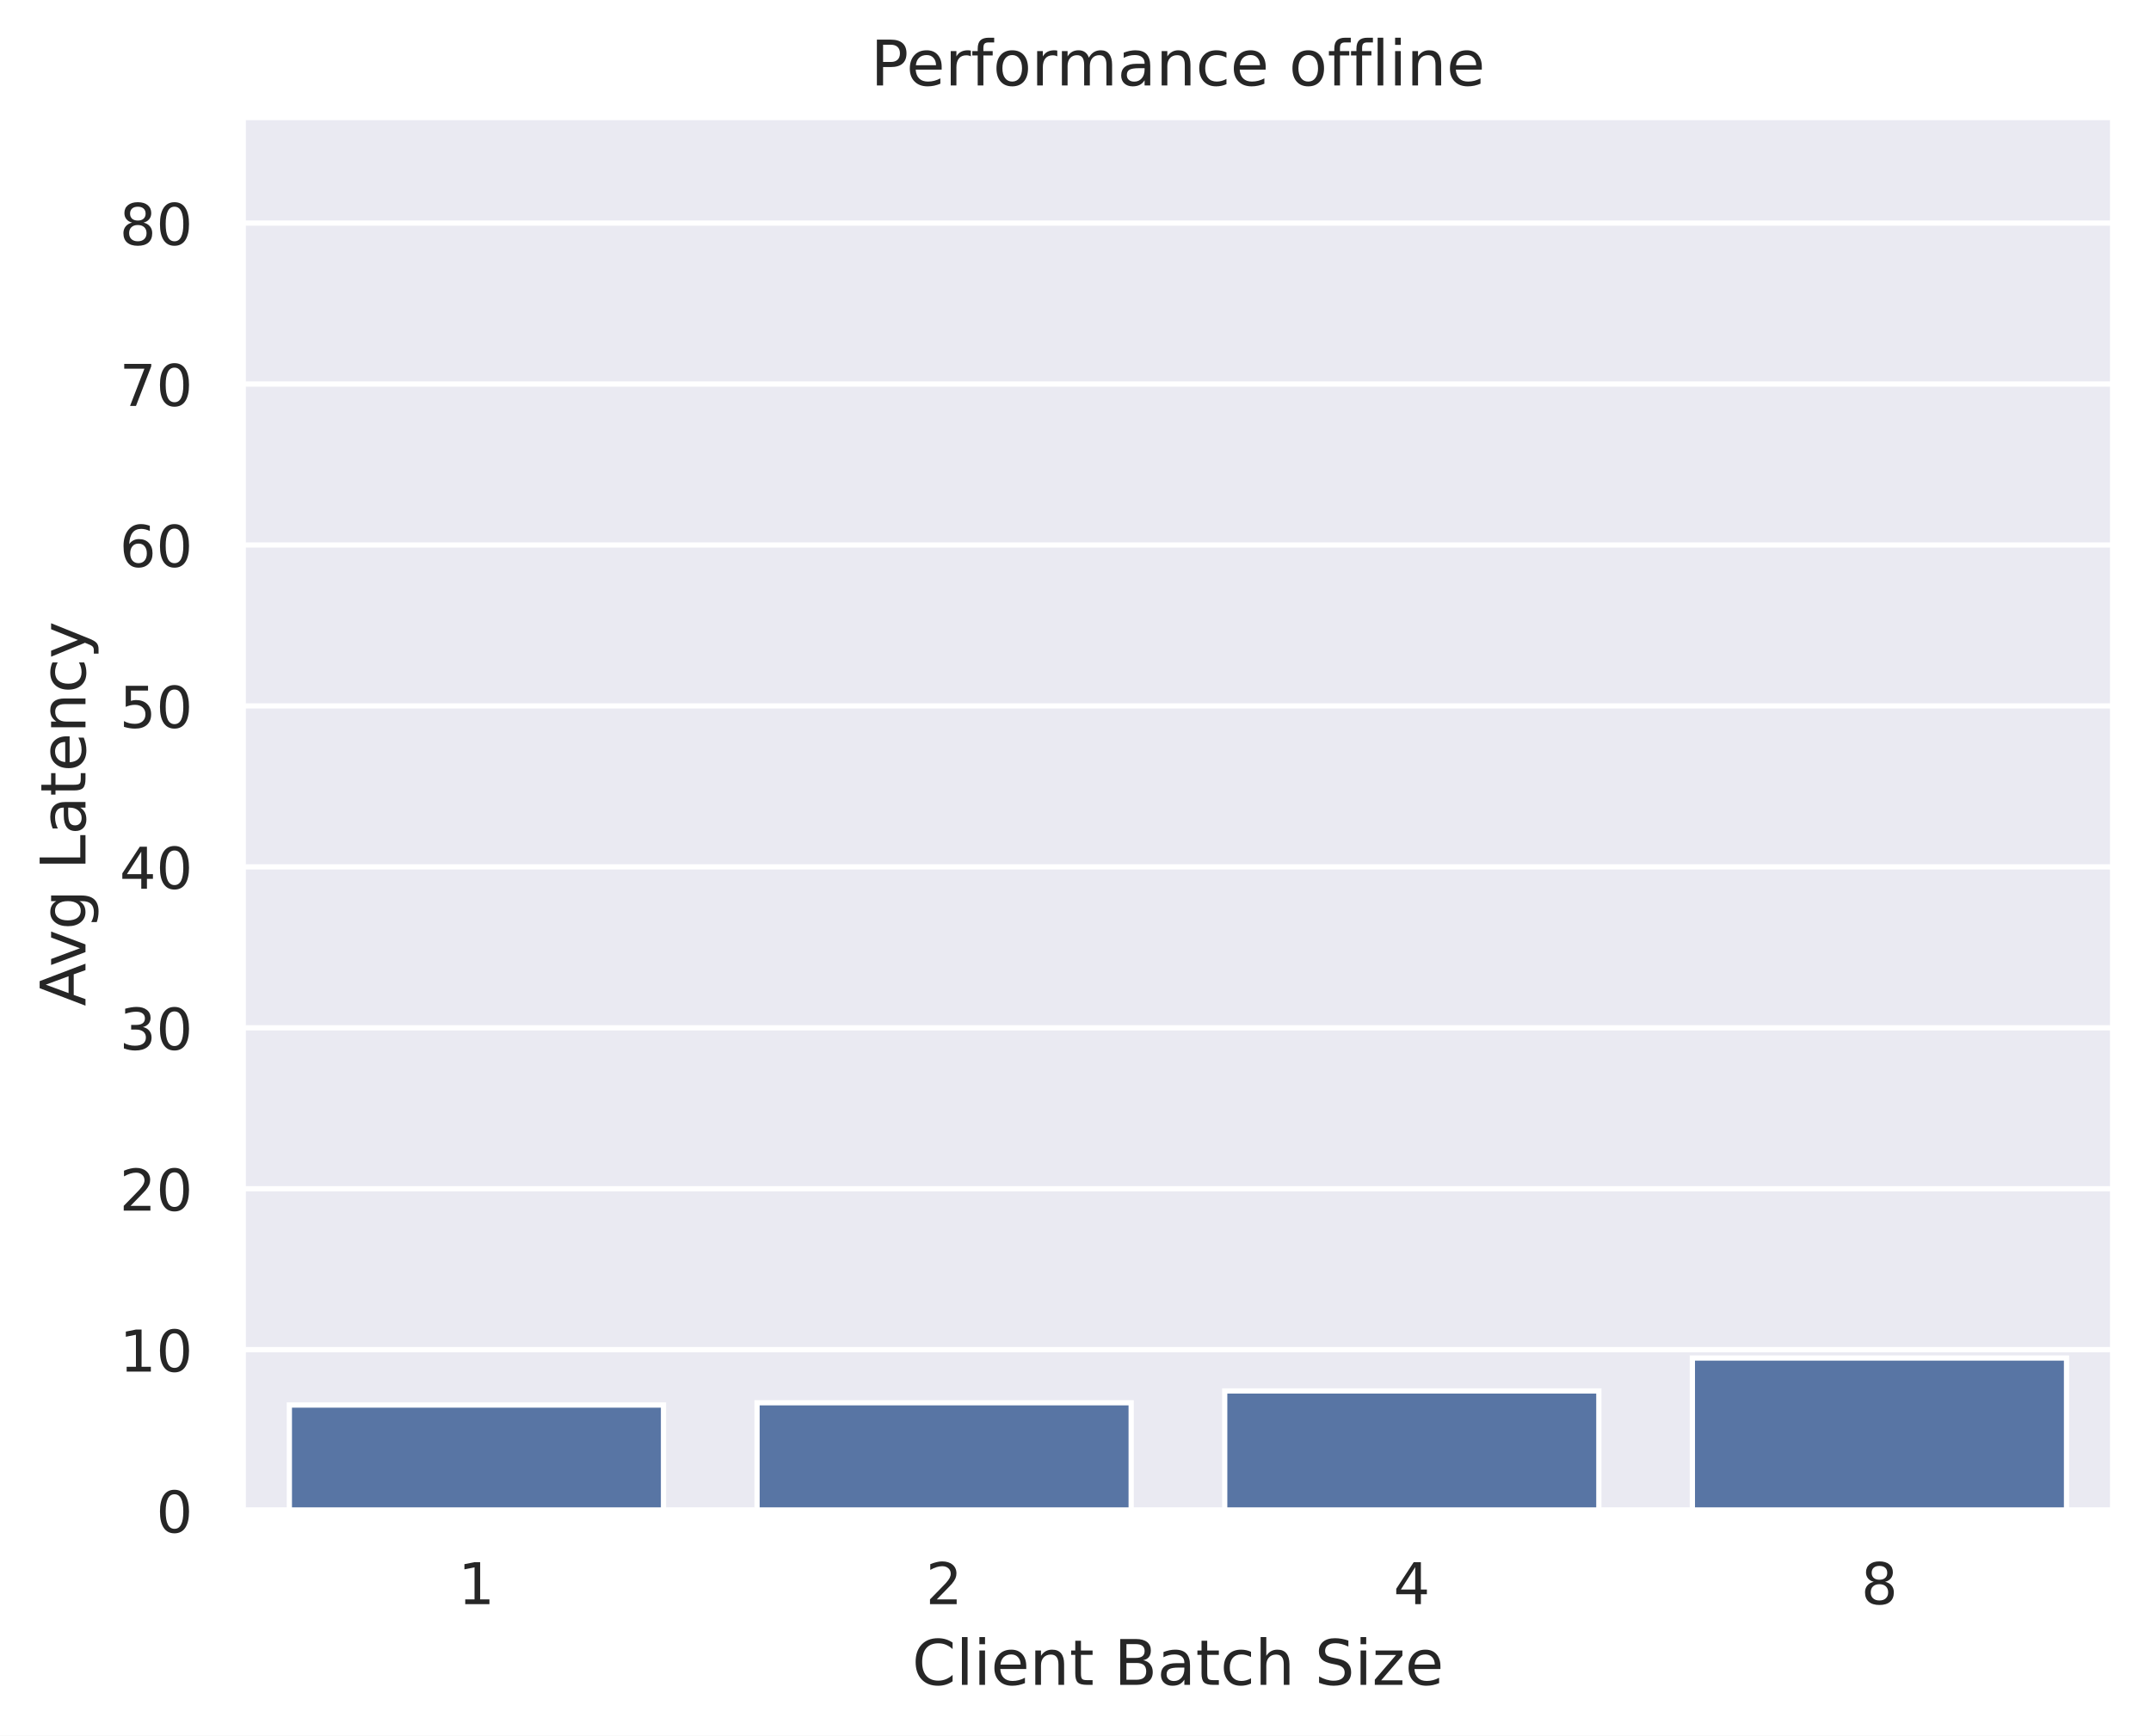
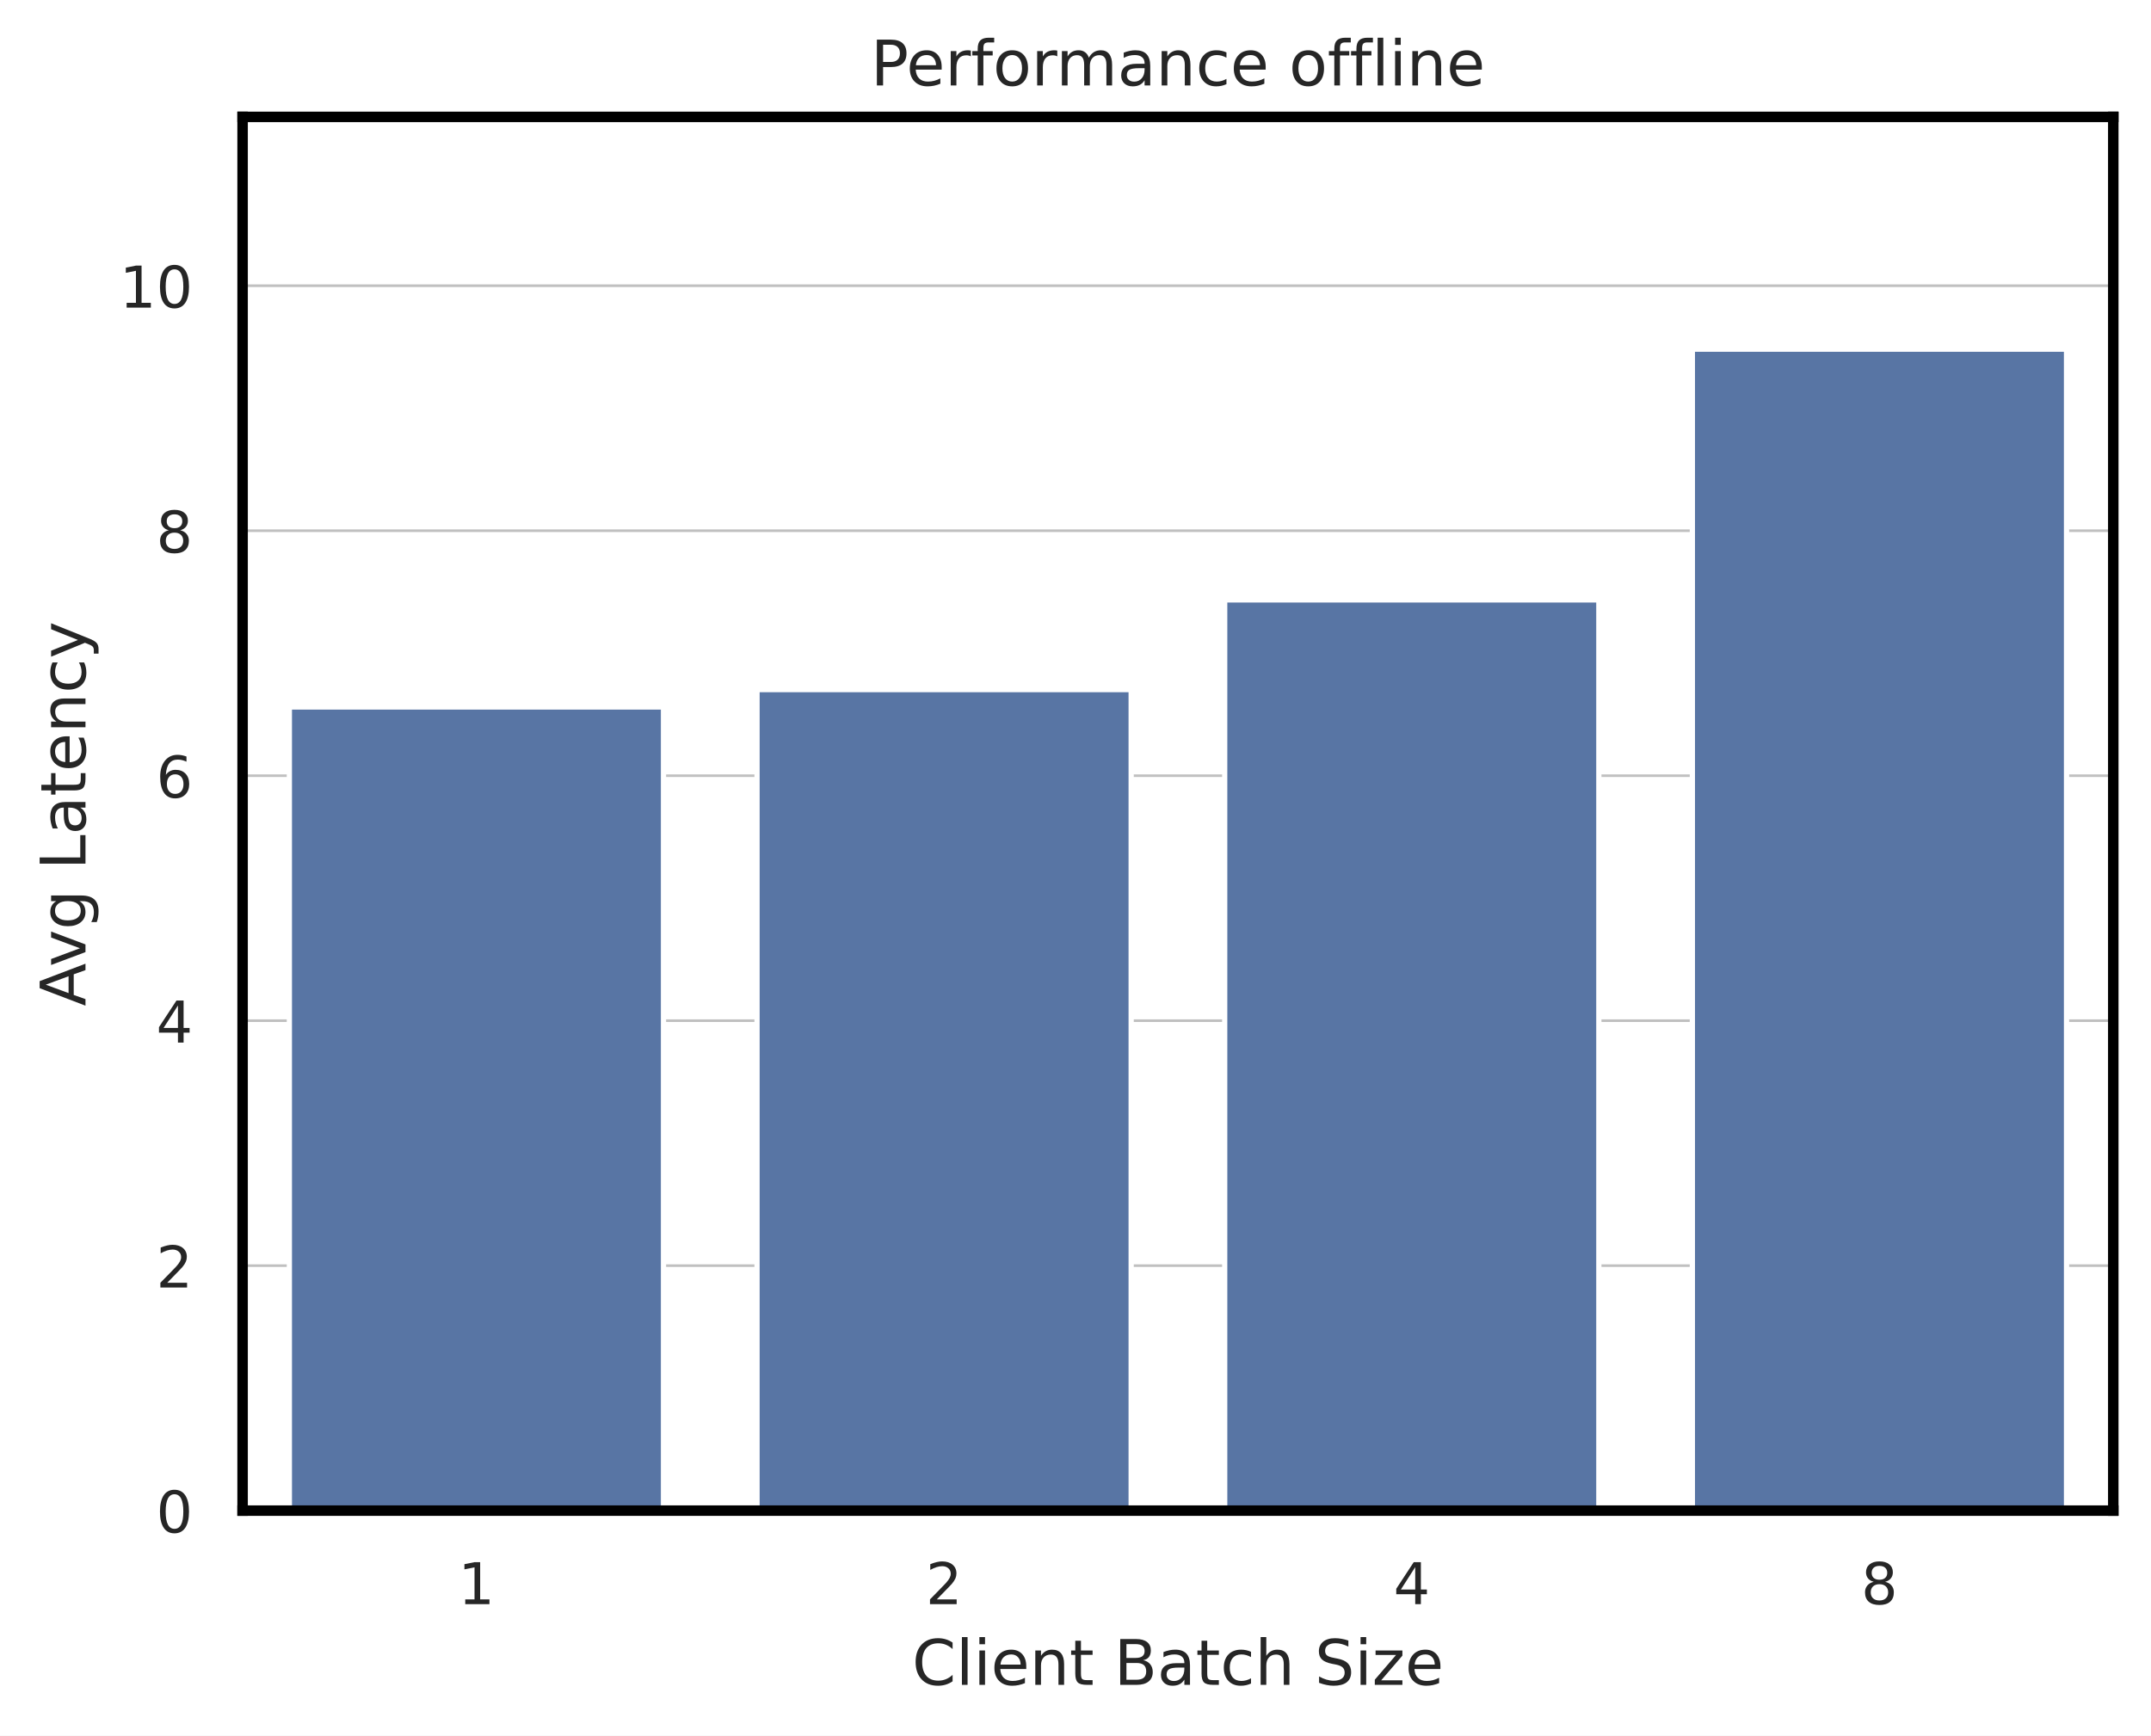
<svg xmlns="http://www.w3.org/2000/svg" xmlns:xlink="http://www.w3.org/1999/xlink" height="331.39pt" version="1.1" viewBox="0 0 410.631 331.39" width="410.631pt">
  <defs>
    <style type="text/css">*{stroke-linecap:butt;stroke-linejoin:round;}</style>
  </defs>
  <g id="figure_1">
    <g id="patch_1">
      <path d="M 0 331.39  L 410.631 331.39  L 410.631 0  L 0 0  z " style="fill:#ffffff;" />
    </g>
    <g id="axes_1">
      <g id="patch_2">
-         <path d="M 46.311 288.43  L 403.431 288.43  L 403.431 22.318  L 46.311 22.318  z " style="fill:#eaeaf2;" />
+         <path d="M 46.311 288.43  L 403.431 288.43  L 403.431 22.318  L 46.311 22.318  z " style="fill:#ffffff;" />
      </g>
      <g id="matplotlib.axis_1">
        <g id="xtick_1">
          <g id="text_1">
            <g style="fill:#262626;" transform="translate(87.45188 306.2884)scale(0.11 -0.11)">
              <defs>
                <path d="M 12.406 8.297  L 28.516 8.297  L 28.516 63.922  L 10.984 60.406  L 10.984 69.391  L 28.422 72.906  L 38.281 72.906  L 38.281 8.297  L 54.391 8.297  L 54.391 0  L 12.406 0  z " id="DejaVuSans-49" />
              </defs>
              <use xlink:href="#DejaVuSans-49" />
            </g>
          </g>
        </g>
        <g id="xtick_2">
          <g id="text_2">
            <g style="fill:#262626;" transform="translate(176.7319 306.2884)scale(0.11 -0.11)">
              <defs>
                <path d="M 19.188 8.297  L 53.609 8.297  L 53.609 0  L 7.328 0  L 7.328 8.297  Q 12.938 14.109 22.625 23.891  Q 32.328 33.688 34.812 36.531  Q 39.547 41.844 41.422 45.531  Q 43.312 49.219 43.312 52.781  Q 43.312 58.594 39.234 62.25  Q 35.156 65.922 28.609 65.922  Q 23.969 65.922 18.812 64.312  Q 13.672 62.703 7.812 59.422  L 7.812 69.391  Q 13.766 71.781 18.938 73  Q 24.125 74.219 28.422 74.219  Q 39.75 74.219 46.484 68.547  Q 53.219 62.891 53.219 53.422  Q 53.219 48.922 51.531 44.891  Q 49.859 40.875 45.406 35.406  Q 44.188 33.984 37.641 27.219  Q 31.109 20.453 19.188 8.297  z " id="DejaVuSans-50" />
              </defs>
              <use xlink:href="#DejaVuSans-50" />
            </g>
          </g>
        </g>
        <g id="xtick_3">
          <g id="text_3">
            <g style="fill:#262626;" transform="translate(266.0119 306.2884)scale(0.11 -0.11)">
              <defs>
                <path d="M 37.797 64.312  L 12.891 25.391  L 37.797 25.391  z M 35.203 72.906  L 47.609 72.906  L 47.609 25.391  L 58.016 25.391  L 58.016 17.188  L 47.609 17.188  L 47.609 0  L 37.797 0  L 37.797 17.188  L 4.891 17.188  L 4.891 26.703  z " id="DejaVuSans-52" />
              </defs>
              <use xlink:href="#DejaVuSans-52" />
            </g>
          </g>
        </g>
        <g id="xtick_4">
          <g id="text_4">
            <g style="fill:#262626;" transform="translate(355.2919 306.2884)scale(0.11 -0.11)">
              <defs>
                <path d="M 31.781 34.625  Q 24.75 34.625 20.719 30.859  Q 16.703 27.094 16.703 20.516  Q 16.703 13.922 20.719 10.156  Q 24.75 6.391 31.781 6.391  Q 38.812 6.391 42.859 10.172  Q 46.922 13.969 46.922 20.516  Q 46.922 27.094 42.891 30.859  Q 38.875 34.625 31.781 34.625  z M 21.922 38.812  Q 15.578 40.375 12.031 44.719  Q 8.5 49.078 8.5 55.328  Q 8.5 64.062 14.719 69.141  Q 20.953 74.219 31.781 74.219  Q 42.672 74.219 48.875 69.141  Q 55.078 64.062 55.078 55.328  Q 55.078 49.078 51.531 44.719  Q 48 40.375 41.703 38.812  Q 48.828 37.156 52.797 32.312  Q 56.781 27.484 56.781 20.516  Q 56.781 9.906 50.312 4.234  Q 43.844 -1.422 31.781 -1.422  Q 19.734 -1.422 13.25 4.234  Q 6.781 9.906 6.781 20.516  Q 6.781 27.484 10.781 32.312  Q 14.797 37.156 21.922 38.812  z M 18.312 54.391  Q 18.312 48.734 21.844 45.562  Q 25.391 42.391 31.781 42.391  Q 38.141 42.391 41.719 45.562  Q 45.312 48.734 45.312 54.391  Q 45.312 60.062 41.719 63.234  Q 38.141 66.406 31.781 66.406  Q 25.391 66.406 21.844 63.234  Q 18.312 60.062 18.312 54.391  z " id="DejaVuSans-56" />
              </defs>
              <use xlink:href="#DejaVuSans-56" />
            </g>
          </g>
        </g>
        <g id="text_5">
          <g style="fill:#262626;" transform="translate(174.1234 321.6942)scale(0.12 -0.12)">
            <defs>
              <path d="M 64.406 67.281  L 64.406 56.891  Q 59.422 61.531 53.781 63.812  Q 48.141 66.109 41.797 66.109  Q 29.297 66.109 22.656 58.469  Q 16.016 50.828 16.016 36.375  Q 16.016 21.969 22.656 14.328  Q 29.297 6.688 41.797 6.688  Q 48.141 6.688 53.781 8.984  Q 59.422 11.281 64.406 15.922  L 64.406 5.609  Q 59.234 2.094 53.438 0.328  Q 47.656 -1.422 41.219 -1.422  Q 24.656 -1.422 15.125 8.703  Q 5.609 18.844 5.609 36.375  Q 5.609 53.953 15.125 64.078  Q 24.656 74.219 41.219 74.219  Q 47.75 74.219 53.531 72.484  Q 59.328 70.75 64.406 67.281  z " id="DejaVuSans-67" />
              <path d="M 9.422 75.984  L 18.406 75.984  L 18.406 0  L 9.422 0  z " id="DejaVuSans-108" />
              <path d="M 9.422 54.688  L 18.406 54.688  L 18.406 0  L 9.422 0  z M 9.422 75.984  L 18.406 75.984  L 18.406 64.594  L 9.422 64.594  z " id="DejaVuSans-105" />
              <path d="M 56.203 29.594  L 56.203 25.203  L 14.891 25.203  Q 15.484 15.922 20.484 11.062  Q 25.484 6.203 34.422 6.203  Q 39.594 6.203 44.453 7.469  Q 49.312 8.734 54.109 11.281  L 54.109 2.781  Q 49.266 0.734 44.188 -0.344  Q 39.109 -1.422 33.891 -1.422  Q 20.797 -1.422 13.156 6.188  Q 5.516 13.812 5.516 26.812  Q 5.516 40.234 12.766 48.109  Q 20.016 56 32.328 56  Q 43.359 56 49.781 48.891  Q 56.203 41.797 56.203 29.594  z M 47.219 32.234  Q 47.125 39.594 43.094 43.984  Q 39.062 48.391 32.422 48.391  Q 24.906 48.391 20.391 44.141  Q 15.875 39.891 15.188 32.172  z " id="DejaVuSans-101" />
              <path d="M 54.891 33.016  L 54.891 0  L 45.906 0  L 45.906 32.719  Q 45.906 40.484 42.875 44.328  Q 39.844 48.188 33.797 48.188  Q 26.516 48.188 22.312 43.547  Q 18.109 38.922 18.109 30.906  L 18.109 0  L 9.078 0  L 9.078 54.688  L 18.109 54.688  L 18.109 46.188  Q 21.344 51.125 25.703 53.562  Q 30.078 56 35.797 56  Q 45.219 56 50.047 50.172  Q 54.891 44.344 54.891 33.016  z " id="DejaVuSans-110" />
              <path d="M 18.312 70.219  L 18.312 54.688  L 36.812 54.688  L 36.812 47.703  L 18.312 47.703  L 18.312 18.016  Q 18.312 11.328 20.141 9.422  Q 21.969 7.516 27.594 7.516  L 36.812 7.516  L 36.812 0  L 27.594 0  Q 17.188 0 13.234 3.875  Q 9.281 7.766 9.281 18.016  L 9.281 47.703  L 2.688 47.703  L 2.688 54.688  L 9.281 54.688  L 9.281 70.219  z " id="DejaVuSans-116" />
              <path id="DejaVuSans-32" />
              <path d="M 19.672 34.812  L 19.672 8.109  L 35.5 8.109  Q 43.453 8.109 47.281 11.406  Q 51.125 14.703 51.125 21.484  Q 51.125 28.328 47.281 31.562  Q 43.453 34.812 35.5 34.812  z M 19.672 64.797  L 19.672 42.828  L 34.281 42.828  Q 41.5 42.828 45.031 45.531  Q 48.578 48.25 48.578 53.812  Q 48.578 59.328 45.031 62.062  Q 41.5 64.797 34.281 64.797  z M 9.812 72.906  L 35.016 72.906  Q 46.297 72.906 52.391 68.219  Q 58.5 63.531 58.5 54.891  Q 58.5 48.188 55.375 44.234  Q 52.25 40.281 46.188 39.312  Q 53.469 37.75 57.5 32.781  Q 61.531 27.828 61.531 20.406  Q 61.531 10.641 54.891 5.312  Q 48.25 0 35.984 0  L 9.812 0  z " id="DejaVuSans-66" />
              <path d="M 34.281 27.484  Q 23.391 27.484 19.188 25  Q 14.984 22.516 14.984 16.5  Q 14.984 11.719 18.141 8.906  Q 21.297 6.109 26.703 6.109  Q 34.188 6.109 38.703 11.406  Q 43.219 16.703 43.219 25.484  L 43.219 27.484  z M 52.203 31.203  L 52.203 0  L 43.219 0  L 43.219 8.297  Q 40.141 3.328 35.547 0.953  Q 30.953 -1.422 24.312 -1.422  Q 15.922 -1.422 10.953 3.297  Q 6 8.016 6 15.922  Q 6 25.141 12.172 29.828  Q 18.359 34.516 30.609 34.516  L 43.219 34.516  L 43.219 35.406  Q 43.219 41.609 39.141 45  Q 35.062 48.391 27.688 48.391  Q 23 48.391 18.547 47.266  Q 14.109 46.141 10.016 43.891  L 10.016 52.203  Q 14.938 54.109 19.578 55.047  Q 24.219 56 28.609 56  Q 40.484 56 46.344 49.844  Q 52.203 43.703 52.203 31.203  z " id="DejaVuSans-97" />
              <path d="M 48.781 52.594  L 48.781 44.188  Q 44.969 46.297 41.141 47.344  Q 37.312 48.391 33.406 48.391  Q 24.656 48.391 19.812 42.844  Q 14.984 37.312 14.984 27.297  Q 14.984 17.281 19.812 11.734  Q 24.656 6.203 33.406 6.203  Q 37.312 6.203 41.141 7.25  Q 44.969 8.297 48.781 10.406  L 48.781 2.094  Q 45.016 0.344 40.984 -0.531  Q 36.969 -1.422 32.422 -1.422  Q 20.062 -1.422 12.781 6.344  Q 5.516 14.109 5.516 27.297  Q 5.516 40.672 12.859 48.328  Q 20.219 56 33.016 56  Q 37.156 56 41.109 55.141  Q 45.062 54.297 48.781 52.594  z " id="DejaVuSans-99" />
              <path d="M 54.891 33.016  L 54.891 0  L 45.906 0  L 45.906 32.719  Q 45.906 40.484 42.875 44.328  Q 39.844 48.188 33.797 48.188  Q 26.516 48.188 22.312 43.547  Q 18.109 38.922 18.109 30.906  L 18.109 0  L 9.078 0  L 9.078 75.984  L 18.109 75.984  L 18.109 46.188  Q 21.344 51.125 25.703 53.562  Q 30.078 56 35.797 56  Q 45.219 56 50.047 50.172  Q 54.891 44.344 54.891 33.016  z " id="DejaVuSans-104" />
              <path d="M 53.516 70.516  L 53.516 60.891  Q 47.906 63.578 42.922 64.891  Q 37.938 66.219 33.297 66.219  Q 25.25 66.219 20.875 63.094  Q 16.5 59.969 16.5 54.203  Q 16.5 49.359 19.406 46.891  Q 22.312 44.438 30.422 42.922  L 36.375 41.703  Q 47.406 39.594 52.656 34.297  Q 57.906 29 57.906 20.125  Q 57.906 9.516 50.797 4.047  Q 43.703 -1.422 29.984 -1.422  Q 24.812 -1.422 18.969 -0.25  Q 13.141 0.922 6.891 3.219  L 6.891 13.375  Q 12.891 10.016 18.656 8.297  Q 24.422 6.594 29.984 6.594  Q 38.422 6.594 43.016 9.906  Q 47.609 13.234 47.609 19.391  Q 47.609 24.75 44.312 27.781  Q 41.016 30.812 33.5 32.328  L 27.484 33.5  Q 16.453 35.688 11.516 40.375  Q 6.594 45.062 6.594 53.422  Q 6.594 63.094 13.406 68.656  Q 20.219 74.219 32.172 74.219  Q 37.312 74.219 42.625 73.281  Q 47.953 72.359 53.516 70.516  z " id="DejaVuSans-83" />
              <path d="M 5.516 54.688  L 48.188 54.688  L 48.188 46.484  L 14.406 7.172  L 48.188 7.172  L 48.188 0  L 4.297 0  L 4.297 8.203  L 38.094 47.516  L 5.516 47.516  z " id="DejaVuSans-122" />
            </defs>
            <use xlink:href="#DejaVuSans-67" />
            <use x="69.824" xlink:href="#DejaVuSans-108" />
            <use x="97.607" xlink:href="#DejaVuSans-105" />
            <use x="125.391" xlink:href="#DejaVuSans-101" />
            <use x="186.914" xlink:href="#DejaVuSans-110" />
            <use x="250.293" xlink:href="#DejaVuSans-116" />
            <use x="289.502" xlink:href="#DejaVuSans-32" />
            <use x="321.289" xlink:href="#DejaVuSans-66" />
            <use x="389.893" xlink:href="#DejaVuSans-97" />
            <use x="451.172" xlink:href="#DejaVuSans-116" />
            <use x="490.381" xlink:href="#DejaVuSans-99" />
            <use x="545.361" xlink:href="#DejaVuSans-104" />
            <use x="608.74" xlink:href="#DejaVuSans-32" />
            <use x="640.527" xlink:href="#DejaVuSans-83" />
            <use x="704.004" xlink:href="#DejaVuSans-105" />
            <use x="731.787" xlink:href="#DejaVuSans-122" />
            <use x="784.277" xlink:href="#DejaVuSans-101" />
          </g>
        </g>
      </g>
      <g id="matplotlib.axis_2">
        <g id="ytick_1">
          <g id="line2d_1">
-             <path clip-path="url(#pd4e43b8262)" d="M 46.311 288.43  L 403.431 288.43  " style="fill:none;stroke:#ffffff;stroke-linecap:round;" />
+             <path clip-path="url(#p808e0feabc)" d="M 46.311 288.43  L 403.431 288.43  " style="fill:none;stroke:#c0c0c0;stroke-linecap:round;stroke-width:0.5;" />
          </g>
          <g id="text_6">
            <g style="fill:#262626;" transform="translate(29.8125 292.6093)scale(0.11 -0.11)">
              <defs>
                <path d="M 31.781 66.406  Q 24.172 66.406 20.328 58.906  Q 16.5 51.422 16.5 36.375  Q 16.5 21.391 20.328 13.891  Q 24.172 6.391 31.781 6.391  Q 39.453 6.391 43.281 13.891  Q 47.125 21.391 47.125 36.375  Q 47.125 51.422 43.281 58.906  Q 39.453 66.406 31.781 66.406  z M 31.781 74.219  Q 44.047 74.219 50.516 64.516  Q 56.984 54.828 56.984 36.375  Q 56.984 17.969 50.516 8.266  Q 44.047 -1.422 31.781 -1.422  Q 19.531 -1.422 13.062 8.266  Q 6.594 17.969 6.594 36.375  Q 6.594 54.828 13.062 64.516  Q 19.531 74.219 31.781 74.219  z " id="DejaVuSans-48" />
              </defs>
              <use xlink:href="#DejaVuSans-48" />
            </g>
          </g>
        </g>
        <g id="ytick_2">
          <g id="line2d_2">
-             <path clip-path="url(#pd4e43b8262)" d="M 46.311 257.701  L 403.431 257.701  " style="fill:none;stroke:#ffffff;stroke-linecap:round;" />
+             <path clip-path="url(#p808e0feabc)" d="M 46.311 241.655  L 403.431 241.655  " style="fill:none;stroke:#c0c0c0;stroke-linecap:round;stroke-width:0.5;" />
          </g>
          <g id="text_7">
-             <g style="fill:#262626;" transform="translate(22.81375 261.8797)scale(0.11 -0.11)">
+             <g style="fill:#262626;" transform="translate(29.8125 245.8343)scale(0.11 -0.11)">
+               <use xlink:href="#DejaVuSans-50" />
+             </g>
+           </g>
+         </g>
+         <g id="ytick_3">
+           <g id="line2d_3">
+             <path clip-path="url(#p808e0feabc)" d="M 46.311 194.88  L 403.431 194.88  " style="fill:none;stroke:#c0c0c0;stroke-linecap:round;stroke-width:0.5;" />
+           </g>
+           <g id="text_8">
+             <g style="fill:#262626;" transform="translate(29.8125 199.0594)scale(0.11 -0.11)">
+               <use xlink:href="#DejaVuSans-52" />
+             </g>
+           </g>
+         </g>
+         <g id="ytick_4">
+           <g id="line2d_4">
+             <path clip-path="url(#p808e0feabc)" d="M 46.311 148.105  L 403.431 148.105  " style="fill:none;stroke:#c0c0c0;stroke-linecap:round;stroke-width:0.5;" />
+           </g>
+           <g id="text_9">
+             <g style="fill:#262626;" transform="translate(29.8125 152.2844)scale(0.11 -0.11)">
+               <defs>
+                 <path d="M 33.016 40.375  Q 26.375 40.375 22.484 35.828  Q 18.609 31.297 18.609 23.391  Q 18.609 15.531 22.484 10.953  Q 26.375 6.391 33.016 6.391  Q 39.656 6.391 43.531 10.953  Q 47.406 15.531 47.406 23.391  Q 47.406 31.297 43.531 35.828  Q 39.656 40.375 33.016 40.375  z M 52.594 71.297  L 52.594 62.312  Q 48.875 64.062 45.094 64.984  Q 41.312 65.922 37.594 65.922  Q 27.828 65.922 22.672 59.328  Q 17.531 52.734 16.797 39.406  Q 19.672 43.656 24.016 45.922  Q 28.375 48.188 33.594 48.188  Q 44.578 48.188 50.953 41.516  Q 57.328 34.859 57.328 23.391  Q 57.328 12.156 50.688 5.359  Q 44.047 -1.422 33.016 -1.422  Q 20.359 -1.422 13.672 8.266  Q 6.984 17.969 6.984 36.375  Q 6.984 53.656 15.188 63.938  Q 23.391 74.219 37.203 74.219  Q 40.922 74.219 44.703 73.484  Q 48.484 72.75 52.594 71.297  z " id="DejaVuSans-54" />
+               </defs>
+               <use xlink:href="#DejaVuSans-54" />
+             </g>
+           </g>
+         </g>
+         <g id="ytick_5">
+           <g id="line2d_5">
+             <path clip-path="url(#p808e0feabc)" d="M 46.311 101.33  L 403.431 101.33  " style="fill:none;stroke:#c0c0c0;stroke-linecap:round;stroke-width:0.5;" />
+           </g>
+           <g id="text_10">
+             <g style="fill:#262626;" transform="translate(29.8125 105.5095)scale(0.11 -0.11)">
+               <use xlink:href="#DejaVuSans-56" />
+             </g>
+           </g>
+         </g>
+         <g id="ytick_6">
+           <g id="line2d_6">
+             <path clip-path="url(#p808e0feabc)" d="M 46.311 54.555  L 403.431 54.555  " style="fill:none;stroke:#c0c0c0;stroke-linecap:round;stroke-width:0.5;" />
+           </g>
+           <g id="text_11">
+             <g style="fill:#262626;" transform="translate(22.81375 58.73456)scale(0.11 -0.11)">
              <use xlink:href="#DejaVuSans-49" />
              <use x="63.623" xlink:href="#DejaVuSans-48" />
            </g>
          </g>
        </g>
-         <g id="ytick_3">
-           <g id="line2d_3">
-             <path clip-path="url(#pd4e43b8262)" d="M 46.311 226.971  L 403.431 226.971  " style="fill:none;stroke:#ffffff;stroke-linecap:round;" />
-           </g>
-           <g id="text_8">
-             <g style="fill:#262626;" transform="translate(22.81375 231.1501)scale(0.11 -0.11)">
-               <use xlink:href="#DejaVuSans-50" />
-               <use x="63.623" xlink:href="#DejaVuSans-48" />
-             </g>
-           </g>
-         </g>
-         <g id="ytick_4">
-           <g id="line2d_4">
-             <path clip-path="url(#pd4e43b8262)" d="M 46.311 196.241  L 403.431 196.241  " style="fill:none;stroke:#ffffff;stroke-linecap:round;" />
-           </g>
-           <g id="text_9">
-             <g style="fill:#262626;" transform="translate(22.81375 200.4205)scale(0.11 -0.11)">
-               <defs>
-                 <path d="M 40.578 39.312  Q 47.656 37.797 51.625 33  Q 55.609 28.219 55.609 21.188  Q 55.609 10.406 48.188 4.484  Q 40.766 -1.422 27.094 -1.422  Q 22.516 -1.422 17.656 -0.516  Q 12.797 0.391 7.625 2.203  L 7.625 11.719  Q 11.719 9.328 16.594 8.109  Q 21.484 6.891 26.812 6.891  Q 36.078 6.891 40.938 10.547  Q 45.797 14.203 45.797 21.188  Q 45.797 27.641 41.281 31.266  Q 36.766 34.906 28.719 34.906  L 20.219 34.906  L 20.219 43.016  L 29.109 43.016  Q 36.375 43.016 40.234 45.922  Q 44.094 48.828 44.094 54.297  Q 44.094 59.906 40.109 62.906  Q 36.141 65.922 28.719 65.922  Q 24.656 65.922 20.016 65.031  Q 15.375 64.156 9.812 62.312  L 9.812 71.094  Q 15.438 72.656 20.344 73.438  Q 25.25 74.219 29.594 74.219  Q 40.828 74.219 47.359 69.109  Q 53.906 64.016 53.906 55.328  Q 53.906 49.266 50.438 45.094  Q 46.969 40.922 40.578 39.312  z " id="DejaVuSans-51" />
-               </defs>
-               <use xlink:href="#DejaVuSans-51" />
-               <use x="63.623" xlink:href="#DejaVuSans-48" />
-             </g>
-           </g>
-         </g>
-         <g id="ytick_5">
-           <g id="line2d_5">
-             <path clip-path="url(#pd4e43b8262)" d="M 46.311 165.512  L 403.431 165.512  " style="fill:none;stroke:#ffffff;stroke-linecap:round;" />
-           </g>
-           <g id="text_10">
-             <g style="fill:#262626;" transform="translate(22.81375 169.691)scale(0.11 -0.11)">
-               <use xlink:href="#DejaVuSans-52" />
-               <use x="63.623" xlink:href="#DejaVuSans-48" />
-             </g>
-           </g>
-         </g>
-         <g id="ytick_6">
-           <g id="line2d_6">
-             <path clip-path="url(#pd4e43b8262)" d="M 46.311 134.782  L 403.431 134.782  " style="fill:none;stroke:#ffffff;stroke-linecap:round;" />
-           </g>
-           <g id="text_11">
-             <g style="fill:#262626;" transform="translate(22.81375 138.9614)scale(0.11 -0.11)">
-               <defs>
-                 <path d="M 10.797 72.906  L 49.516 72.906  L 49.516 64.594  L 19.828 64.594  L 19.828 46.734  Q 21.969 47.469 24.109 47.828  Q 26.266 48.188 28.422 48.188  Q 40.625 48.188 47.75 41.5  Q 54.891 34.812 54.891 23.391  Q 54.891 11.625 47.562 5.094  Q 40.234 -1.422 26.906 -1.422  Q 22.312 -1.422 17.547 -0.641  Q 12.797 0.141 7.719 1.703  L 7.719 11.625  Q 12.109 9.234 16.797 8.062  Q 21.484 6.891 26.703 6.891  Q 35.156 6.891 40.078 11.328  Q 45.016 15.766 45.016 23.391  Q 45.016 31 40.078 35.438  Q 35.156 39.891 26.703 39.891  Q 22.75 39.891 18.812 39.016  Q 14.891 38.141 10.797 36.281  z " id="DejaVuSans-53" />
-               </defs>
-               <use xlink:href="#DejaVuSans-53" />
-               <use x="63.623" xlink:href="#DejaVuSans-48" />
-             </g>
-           </g>
-         </g>
-         <g id="ytick_7">
-           <g id="line2d_7">
-             <path clip-path="url(#pd4e43b8262)" d="M 46.311 104.053  L 403.431 104.053  " style="fill:none;stroke:#ffffff;stroke-linecap:round;" />
-           </g>
-           <g id="text_12">
-             <g style="fill:#262626;" transform="translate(22.81375 108.2318)scale(0.11 -0.11)">
-               <defs>
-                 <path d="M 33.016 40.375  Q 26.375 40.375 22.484 35.828  Q 18.609 31.297 18.609 23.391  Q 18.609 15.531 22.484 10.953  Q 26.375 6.391 33.016 6.391  Q 39.656 6.391 43.531 10.953  Q 47.406 15.531 47.406 23.391  Q 47.406 31.297 43.531 35.828  Q 39.656 40.375 33.016 40.375  z M 52.594 71.297  L 52.594 62.312  Q 48.875 64.062 45.094 64.984  Q 41.312 65.922 37.594 65.922  Q 27.828 65.922 22.672 59.328  Q 17.531 52.734 16.797 39.406  Q 19.672 43.656 24.016 45.922  Q 28.375 48.188 33.594 48.188  Q 44.578 48.188 50.953 41.516  Q 57.328 34.859 57.328 23.391  Q 57.328 12.156 50.688 5.359  Q 44.047 -1.422 33.016 -1.422  Q 20.359 -1.422 13.672 8.266  Q 6.984 17.969 6.984 36.375  Q 6.984 53.656 15.188 63.938  Q 23.391 74.219 37.203 74.219  Q 40.922 74.219 44.703 73.484  Q 48.484 72.75 52.594 71.297  z " id="DejaVuSans-54" />
-               </defs>
-               <use xlink:href="#DejaVuSans-54" />
-               <use x="63.623" xlink:href="#DejaVuSans-48" />
-             </g>
-           </g>
-         </g>
-         <g id="ytick_8">
-           <g id="line2d_8">
-             <path clip-path="url(#pd4e43b8262)" d="M 46.311 73.323  L 403.431 73.323  " style="fill:none;stroke:#ffffff;stroke-linecap:round;" />
-           </g>
-           <g id="text_13">
-             <g style="fill:#262626;" transform="translate(22.81375 77.50222)scale(0.11 -0.11)">
-               <defs>
-                 <path d="M 8.203 72.906  L 55.078 72.906  L 55.078 68.703  L 28.609 0  L 18.312 0  L 43.219 64.594  L 8.203 64.594  z " id="DejaVuSans-55" />
-               </defs>
-               <use xlink:href="#DejaVuSans-55" />
-               <use x="63.623" xlink:href="#DejaVuSans-48" />
-             </g>
-           </g>
-         </g>
-         <g id="ytick_9">
-           <g id="line2d_9">
-             <path clip-path="url(#pd4e43b8262)" d="M 46.311 42.594  L 403.431 42.594  " style="fill:none;stroke:#ffffff;stroke-linecap:round;" />
-           </g>
-           <g id="text_14">
-             <g style="fill:#262626;" transform="translate(22.81375 46.77264)scale(0.11 -0.11)">
-               <use xlink:href="#DejaVuSans-56" />
-               <use x="63.623" xlink:href="#DejaVuSans-48" />
-             </g>
-           </g>
-         </g>
-         <g id="text_15">
+         <g id="text_12">
          <g style="fill:#262626;" transform="translate(16.31812 192.1101)rotate(-90)scale(0.12 -0.12)">
            <defs>
              <path d="M 34.188 63.188  L 20.797 26.906  L 47.609 26.906  z M 28.609 72.906  L 39.797 72.906  L 67.578 0  L 57.328 0  L 50.688 18.703  L 17.828 18.703  L 11.188 0  L 0.781 0  z " id="DejaVuSans-65" />
              <path d="M 2.984 54.688  L 12.5 54.688  L 29.594 8.797  L 46.688 54.688  L 56.203 54.688  L 35.688 0  L 23.484 0  z " id="DejaVuSans-118" />
              <path d="M 45.406 27.984  Q 45.406 37.75 41.375 43.109  Q 37.359 48.484 30.078 48.484  Q 22.859 48.484 18.828 43.109  Q 14.797 37.75 14.797 27.984  Q 14.797 18.266 18.828 12.891  Q 22.859 7.516 30.078 7.516  Q 37.359 7.516 41.375 12.891  Q 45.406 18.266 45.406 27.984  z M 54.391 6.781  Q 54.391 -7.172 48.188 -13.984  Q 42 -20.797 29.203 -20.797  Q 24.469 -20.797 20.266 -20.094  Q 16.062 -19.391 12.109 -17.922  L 12.109 -9.188  Q 16.062 -11.328 19.922 -12.344  Q 23.781 -13.375 27.781 -13.375  Q 36.625 -13.375 41.016 -8.766  Q 45.406 -4.156 45.406 5.172  L 45.406 9.625  Q 42.625 4.781 38.281 2.391  Q 33.938 0 27.875 0  Q 17.828 0 11.672 7.656  Q 5.516 15.328 5.516 27.984  Q 5.516 40.672 11.672 48.328  Q 17.828 56 27.875 56  Q 33.938 56 38.281 53.609  Q 42.625 51.219 45.406 46.391  L 45.406 54.688  L 54.391 54.688  z " id="DejaVuSans-103" />
              <path d="M 9.812 72.906  L 19.672 72.906  L 19.672 8.297  L 55.172 8.297  L 55.172 0  L 9.812 0  z " id="DejaVuSans-76" />
              <path d="M 32.172 -5.078  Q 28.375 -14.844 24.75 -17.812  Q 21.141 -20.797 15.094 -20.797  L 7.906 -20.797  L 7.906 -13.281  L 13.188 -13.281  Q 16.891 -13.281 18.938 -11.516  Q 21 -9.766 23.484 -3.219  L 25.094 0.875  L 2.984 54.688  L 12.5 54.688  L 29.594 11.922  L 46.688 54.688  L 56.203 54.688  z " id="DejaVuSans-121" />
            </defs>
            <use xlink:href="#DejaVuSans-65" />
            <use x="62.533" xlink:href="#DejaVuSans-118" />
            <use x="121.713" xlink:href="#DejaVuSans-103" />
            <use x="185.189" xlink:href="#DejaVuSans-32" />
            <use x="216.977" xlink:href="#DejaVuSans-76" />
            <use x="272.689" xlink:href="#DejaVuSans-97" />
            <use x="333.969" xlink:href="#DejaVuSans-116" />
            <use x="373.178" xlink:href="#DejaVuSans-101" />
            <use x="434.701" xlink:href="#DejaVuSans-110" />
            <use x="498.08" xlink:href="#DejaVuSans-99" />
            <use x="553.061" xlink:href="#DejaVuSans-121" />
          </g>
        </g>
      </g>
      <g id="patch_3">
-         <path clip-path="url(#pd4e43b8262)" d="M 55.239 288.43  L 126.663 288.43  L 126.663 268.268  L 55.239 268.268  z " style="fill:#5875a4;stroke:#ffffff;stroke-linejoin:miter;" />
+         <path clip-path="url(#p808e0feabc)" d="M 55.239 288.43  L 126.663 288.43  L 126.663 134.985  L 55.239 134.985  z " style="fill:#5875a4;stroke:#ffffff;stroke-linejoin:miter;" />
      </g>
      <g id="patch_4">
-         <path clip-path="url(#pd4e43b8262)" d="M 144.519 288.43  L 215.943 288.43  L 215.943 267.832  L 144.519 267.832  z " style="fill:#5875a4;stroke:#ffffff;stroke-linejoin:miter;" />
+         <path clip-path="url(#p808e0feabc)" d="M 144.519 288.43  L 215.943 288.43  L 215.943 131.664  L 144.519 131.664  z " style="fill:#5875a4;stroke:#ffffff;stroke-linejoin:miter;" />
      </g>
      <g id="patch_5">
-         <path clip-path="url(#pd4e43b8262)" d="M 233.799 288.43  L 305.223 288.43  L 305.223 265.583  L 233.799 265.583  z " style="fill:#5875a4;stroke:#ffffff;stroke-linejoin:miter;" />
+         <path clip-path="url(#p808e0feabc)" d="M 233.799 288.43  L 305.223 288.43  L 305.223 114.544  L 233.799 114.544  z " style="fill:#5875a4;stroke:#ffffff;stroke-linejoin:miter;" />
      </g>
      <g id="patch_6">
-         <path clip-path="url(#pd4e43b8262)" d="M 323.079 288.43  L 394.503 288.43  L 394.503 259.292  L 323.079 259.292  z " style="fill:#5875a4;stroke:#ffffff;stroke-linejoin:miter;" />
+         <path clip-path="url(#p808e0feabc)" d="M 323.079 288.43  L 394.503 288.43  L 394.503 66.67  L 323.079 66.67  z " style="fill:#5875a4;stroke:#ffffff;stroke-linejoin:miter;" />
      </g>
      <g id="patch_7">
-         <path d="M 46.311 288.43  L 46.311 22.318  " style="fill:none;stroke:#ffffff;stroke-linecap:square;stroke-linejoin:miter;stroke-width:1.25;" />
+         <path d="M 46.311 288.43  L 46.311 22.318  " style="fill:none;stroke:#000000;stroke-linecap:square;stroke-linejoin:miter;stroke-width:2;" />
      </g>
      <g id="patch_8">
-         <path d="M 403.431 288.43  L 403.431 22.318  " style="fill:none;stroke:#ffffff;stroke-linecap:square;stroke-linejoin:miter;stroke-width:1.25;" />
+         <path d="M 403.431 288.43  L 403.431 22.318  " style="fill:none;stroke:#000000;stroke-linecap:square;stroke-linejoin:miter;stroke-width:2;" />
      </g>
      <g id="patch_9">
-         <path d="M 46.311 288.43  L 403.431 288.43  " style="fill:none;stroke:#ffffff;stroke-linecap:square;stroke-linejoin:miter;stroke-width:1.25;" />
+         <path d="M 46.311 288.43  L 403.431 288.43  " style="fill:none;stroke:#000000;stroke-linecap:square;stroke-linejoin:miter;stroke-width:2;" />
      </g>
      <g id="patch_10">
-         <path d="M 46.311 22.318  L 403.431 22.318  " style="fill:none;stroke:#ffffff;stroke-linecap:square;stroke-linejoin:miter;stroke-width:1.25;" />
-       </g>
-       <g id="text_16">
+         <path d="M 46.311 22.318  L 403.431 22.318  " style="fill:none;stroke:#000000;stroke-linecap:square;stroke-linejoin:miter;stroke-width:2;" />
+       </g>
+       <g id="text_13">
        <g style="fill:#262626;" transform="translate(166.2222 16.31812)scale(0.12 -0.12)">
          <defs>
            <path d="M 19.672 64.797  L 19.672 37.406  L 32.078 37.406  Q 38.969 37.406 42.719 40.969  Q 46.484 44.531 46.484 51.125  Q 46.484 57.672 42.719 61.234  Q 38.969 64.797 32.078 64.797  z M 9.812 72.906  L 32.078 72.906  Q 44.344 72.906 50.609 67.359  Q 56.891 61.812 56.891 51.125  Q 56.891 40.328 50.609 34.812  Q 44.344 29.297 32.078 29.297  L 19.672 29.297  L 19.672 0  L 9.812 0  z " id="DejaVuSans-80" />
            <path d="M 41.109 46.297  Q 39.594 47.172 37.812 47.578  Q 36.031 48 33.891 48  Q 26.266 48 22.188 43.047  Q 18.109 38.094 18.109 28.812  L 18.109 0  L 9.078 0  L 9.078 54.688  L 18.109 54.688  L 18.109 46.188  Q 20.953 51.172 25.484 53.578  Q 30.031 56 36.531 56  Q 37.453 56 38.578 55.875  Q 39.703 55.766 41.062 55.516  z " id="DejaVuSans-114" />
            <path d="M 37.109 75.984  L 37.109 68.5  L 28.516 68.5  Q 23.688 68.5 21.797 66.547  Q 19.922 64.594 19.922 59.516  L 19.922 54.688  L 34.719 54.688  L 34.719 47.703  L 19.922 47.703  L 19.922 0  L 10.891 0  L 10.891 47.703  L 2.297 47.703  L 2.297 54.688  L 10.891 54.688  L 10.891 58.5  Q 10.891 67.625 15.141 71.797  Q 19.391 75.984 28.609 75.984  z " id="DejaVuSans-102" />
            <path d="M 30.609 48.391  Q 23.391 48.391 19.188 42.75  Q 14.984 37.109 14.984 27.297  Q 14.984 17.484 19.156 11.844  Q 23.344 6.203 30.609 6.203  Q 37.797 6.203 41.984 11.859  Q 46.188 17.531 46.188 27.297  Q 46.188 37.016 41.984 42.703  Q 37.797 48.391 30.609 48.391  z M 30.609 56  Q 42.328 56 49.016 48.375  Q 55.719 40.766 55.719 27.297  Q 55.719 13.875 49.016 6.219  Q 42.328 -1.422 30.609 -1.422  Q 18.844 -1.422 12.172 6.219  Q 5.516 13.875 5.516 27.297  Q 5.516 40.766 12.172 48.375  Q 18.844 56 30.609 56  z " id="DejaVuSans-111" />
            <path d="M 52 44.188  Q 55.375 50.25 60.062 53.125  Q 64.75 56 71.094 56  Q 79.641 56 84.281 50.016  Q 88.922 44.047 88.922 33.016  L 88.922 0  L 79.891 0  L 79.891 32.719  Q 79.891 40.578 77.094 44.375  Q 74.312 48.188 68.609 48.188  Q 61.625 48.188 57.562 43.547  Q 53.516 38.922 53.516 30.906  L 53.516 0  L 44.484 0  L 44.484 32.719  Q 44.484 40.625 41.703 44.406  Q 38.922 48.188 33.109 48.188  Q 26.219 48.188 22.156 43.531  Q 18.109 38.875 18.109 30.906  L 18.109 0  L 9.078 0  L 9.078 54.688  L 18.109 54.688  L 18.109 46.188  Q 21.188 51.219 25.484 53.609  Q 29.781 56 35.688 56  Q 41.656 56 45.828 52.969  Q 50 49.953 52 44.188  z " id="DejaVuSans-109" />
          </defs>
          <use xlink:href="#DejaVuSans-80" />
          <use x="56.678" xlink:href="#DejaVuSans-101" />
          <use x="118.201" xlink:href="#DejaVuSans-114" />
          <use x="159.314" xlink:href="#DejaVuSans-102" />
          <use x="194.52" xlink:href="#DejaVuSans-111" />
          <use x="255.701" xlink:href="#DejaVuSans-114" />
          <use x="295.064" xlink:href="#DejaVuSans-109" />
          <use x="392.477" xlink:href="#DejaVuSans-97" />
          <use x="453.756" xlink:href="#DejaVuSans-110" />
          <use x="517.135" xlink:href="#DejaVuSans-99" />
          <use x="572.115" xlink:href="#DejaVuSans-101" />
          <use x="633.639" xlink:href="#DejaVuSans-32" />
          <use x="665.426" xlink:href="#DejaVuSans-111" />
          <use x="726.607" xlink:href="#DejaVuSans-102" />
          <use x="761.812" xlink:href="#DejaVuSans-102" />
          <use x="797.018" xlink:href="#DejaVuSans-108" />
          <use x="824.801" xlink:href="#DejaVuSans-105" />
          <use x="852.584" xlink:href="#DejaVuSans-110" />
          <use x="915.963" xlink:href="#DejaVuSans-101" />
        </g>
      </g>
      <g id="legend_1" />
    </g>
  </g>
  <defs>
-     <clipPath id="pd4e43b8262">
+     <clipPath id="p808e0feabc">
      <rect height="266.112" width="357.12" x="46.311" y="22.318" />
    </clipPath>
  </defs>
</svg>
